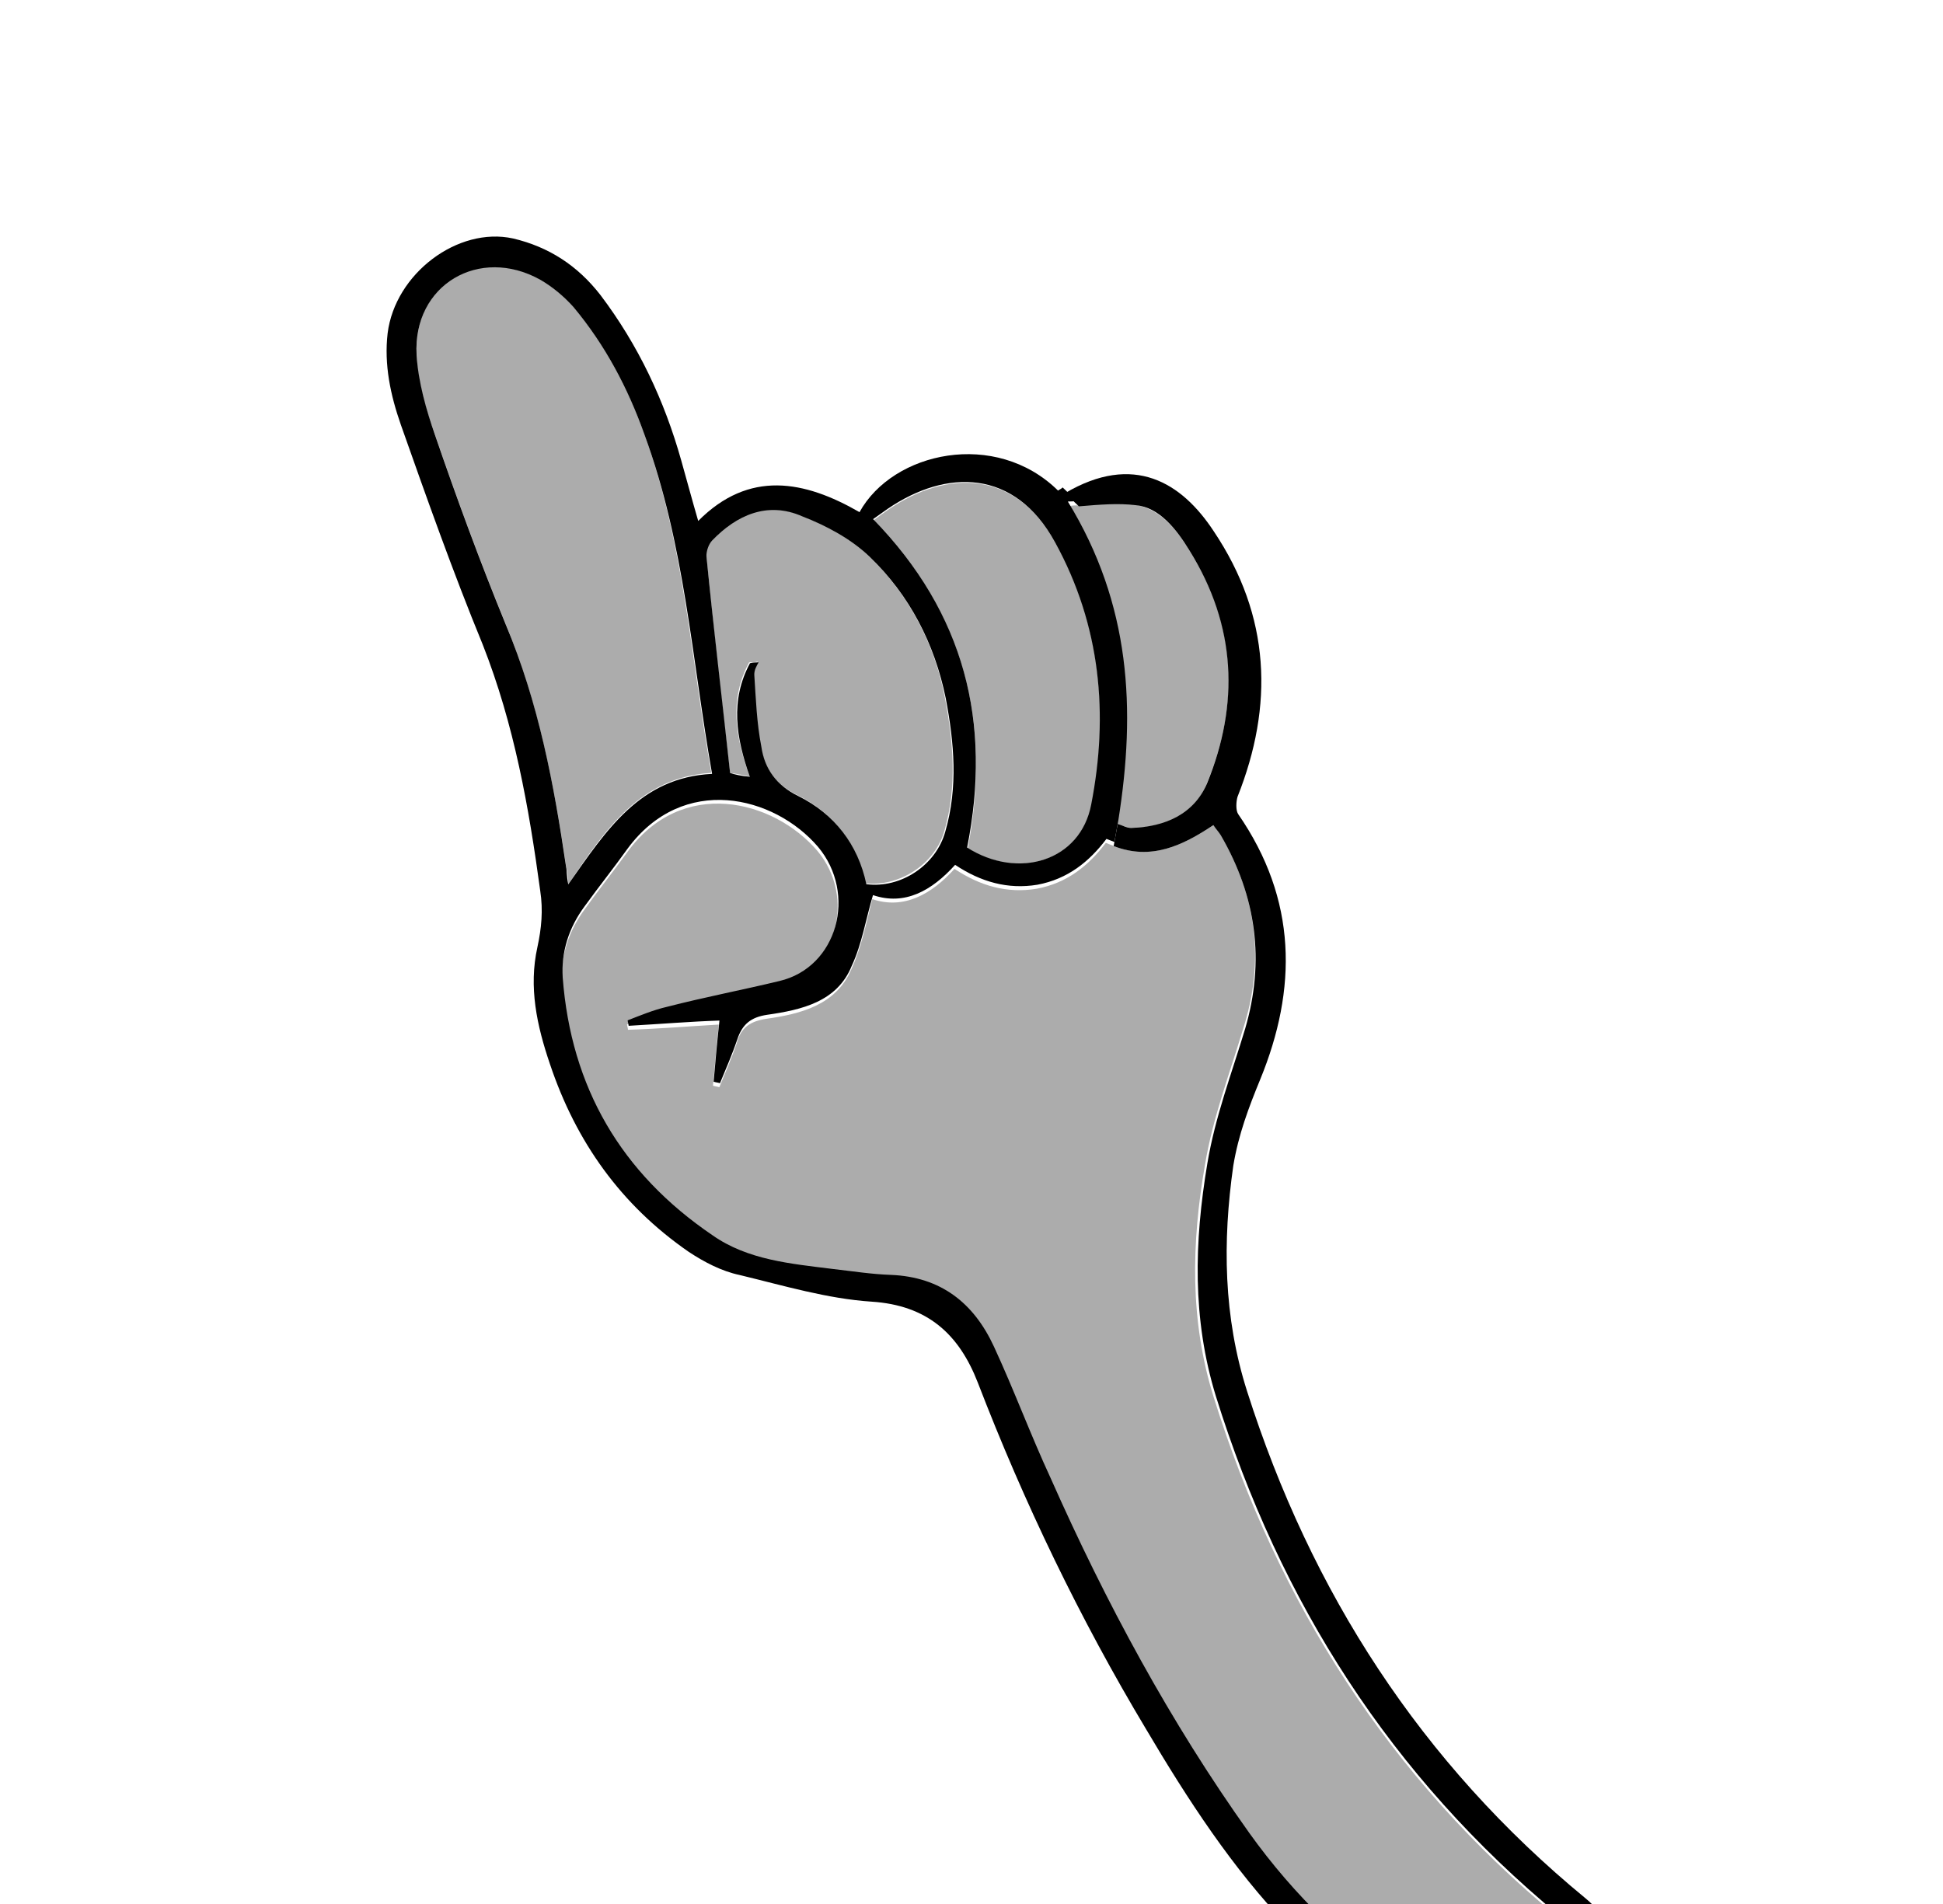
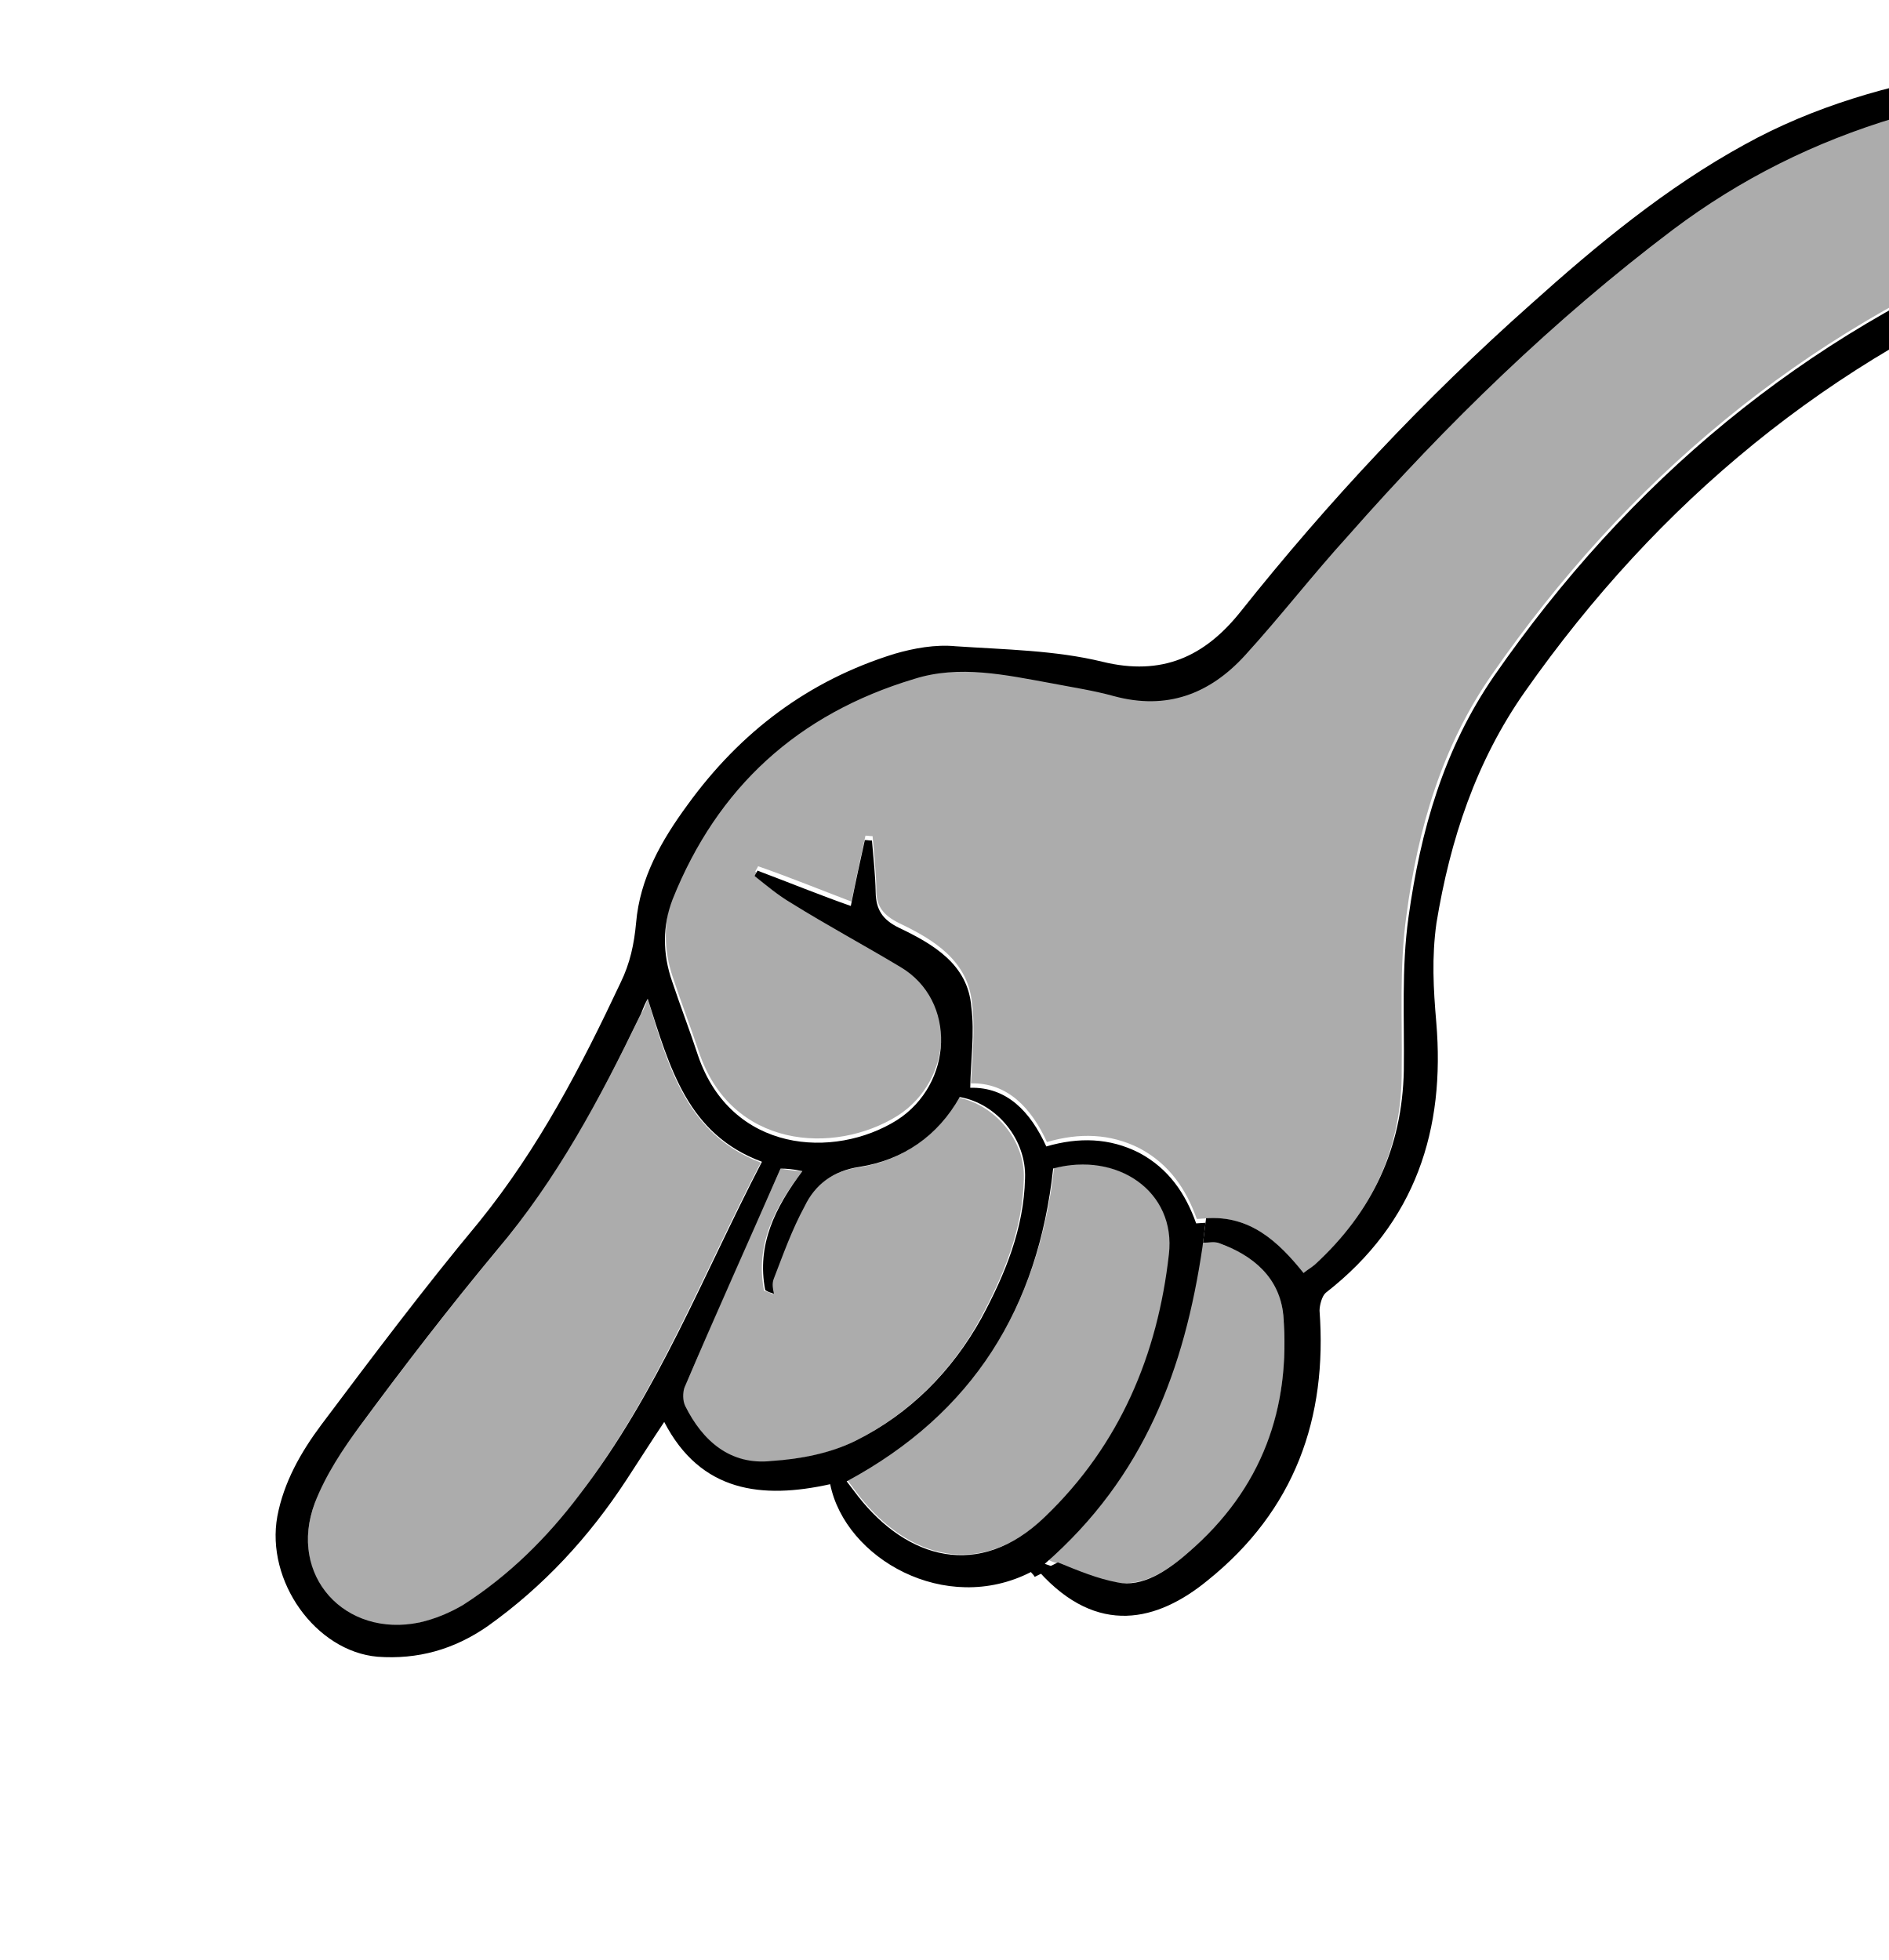
- <svg xmlns="http://www.w3.org/2000/svg" width="149" height="146" viewBox="0 0 149 146" fill="none">
-   <path d="M86.731 63.483C89.376 63.468 91.63 62.493 92.57 60.025C95.075 53.945 94.814 47.88 91.197 42.196C90.179 40.52 88.862 38.906 86.81 38.678C85.421 38.506 83.985 38.754 82.422 38.763C82.181 38.765 82.003 38.826 81.763 38.827C86.596 46.727 87.045 54.833 85.64 63.249C86.001 63.247 86.37 63.485 86.731 63.483Z" fill="#ACACAC" />
-   <path d="M74.216 65.055C78.086 67.495 82.849 66.025 83.73 61.756C85.004 54.841 84.478 48.057 80.958 41.651C77.884 36.023 72.65 35.994 68.121 39.084C67.769 39.326 67.358 39.629 66.947 39.931C73.979 47.038 76.062 55.434 74.216 65.055Z" fill="#ACACAC" />
-   <path d="M57.448 50.795C57.688 50.793 57.929 50.792 58.107 50.731C57.999 51.092 57.829 51.393 57.778 51.694C57.9 53.555 57.902 55.417 58.322 57.217C58.619 58.897 59.442 60.153 61.154 60.984C63.906 62.349 65.728 64.681 66.371 67.741C68.966 68.026 71.735 66.267 72.431 63.681C73.402 60.311 73.108 56.889 72.453 53.47C71.654 49.33 69.665 45.557 66.62 42.632C65.192 41.259 63.355 40.309 61.465 39.539C58.721 38.414 56.472 39.508 54.549 41.382C54.259 41.684 54.096 42.225 54.17 42.645C54.714 48.168 55.316 53.63 55.985 59.272C56.287 59.331 56.831 59.388 57.498 59.564C56.374 56.507 55.918 53.627 57.448 50.795Z" fill="#ACACAC" />
-   <path d="M54.546 59.272C52.995 50.572 52.459 41.686 49.414 33.295C48.154 29.759 46.421 26.465 43.978 23.537C43.228 22.7 42.363 21.985 41.443 21.449C36.723 18.774 31.651 21.807 31.95 27.211C32.018 29.253 32.629 31.351 33.356 33.329C35.021 38.184 36.806 43.039 38.77 47.832C41.254 53.824 42.485 60.123 43.418 66.484C43.488 66.784 43.558 67.084 43.582 67.804C46.45 63.583 49.084 59.604 54.546 59.272Z" fill="#ACACAC" />
-   <path d="M93.622 64.05C93.494 63.81 93.245 63.571 93.055 63.272C90.701 64.848 88.273 66.004 85.408 64.879C85.226 64.82 84.981 64.701 84.799 64.642C83.473 66.392 81.833 67.724 79.501 68.158C77.228 68.532 75.163 67.944 73.195 66.633C71.454 68.566 69.329 69.78 66.895 68.954C66.416 70.819 66.056 72.683 65.27 74.37C64.097 77.08 61.412 77.756 58.778 78.132C57.521 78.32 56.815 78.805 56.494 80.008C56.111 81.152 55.607 82.296 55.162 83.38C54.979 83.321 54.859 83.322 54.677 83.263C54.807 81.76 54.938 80.258 55.123 78.575C52.842 78.708 50.502 78.902 48.158 78.976C48.154 78.856 48.088 78.676 48.084 78.556C49.097 78.25 50.043 77.764 51.118 77.517C53.922 76.84 56.852 76.282 59.715 75.544C64.129 74.436 65.689 68.841 62.682 65.254C59.303 61.309 52.267 59.549 48.07 65.401C46.977 66.909 45.822 68.358 44.787 69.805C43.636 71.374 42.977 73.3 43.103 75.282C43.68 83.628 47.57 90.273 54.585 95.037C57.353 96.883 60.671 97.164 63.815 97.626C65.266 97.857 66.775 98.029 68.281 98.08C72.076 98.238 74.607 100.205 76.162 103.56C77.717 106.914 79.093 110.33 80.528 113.686C84.812 123.152 89.689 132.374 95.745 140.868C99.214 145.713 103.377 149.713 108.299 153.048C109.961 154.18 111.51 155.552 112.998 156.865C113.184 157.044 113.37 157.223 113.615 157.342C114.294 157.879 117.239 157.801 117.991 156.895C119.209 155.507 120.364 154.058 121.03 152.372C122.037 150.083 121.45 148.705 119.407 146.975C106.544 136.359 97.977 122.894 93.063 107.124C91.247 101.308 91.35 95.36 92.412 89.287C93.015 85.679 94.289 82.367 95.318 78.937C97.01 73.701 96.365 68.779 93.622 64.05Z" fill="#ACACAC" />
-   <path d="M91.207 42.206C94.828 48.011 95.027 54.016 92.58 60.037C91.577 62.446 89.324 63.42 86.74 63.495C86.379 63.497 86.01 63.259 85.707 63.201L85.403 64.884C88.267 66.009 90.695 64.853 93.048 63.278C93.239 63.577 93.425 63.756 93.615 64.055C96.359 68.784 97.003 73.706 95.49 78.88C94.461 82.31 93.188 85.621 92.586 89.229C91.582 95.241 91.416 101.129 93.237 107.064C98.151 122.833 106.656 136.237 119.581 146.913C121.561 148.583 122.148 149.961 121.203 152.309C120.475 153.935 119.32 155.384 118.165 156.832C117.413 157.738 114.469 157.815 113.789 157.278C113.603 157.099 113.416 156.92 113.172 156.801L112.42 157.707C112.606 157.886 112.797 158.185 113.045 158.424C113.418 158.782 113.791 159.14 114.338 159.317C116.162 159.907 117.904 159.837 119.428 158.627C121.948 156.63 123.61 154.157 123.86 150.792C124.032 148.749 123.313 147.011 121.582 145.58C108.967 135.203 100.533 122.098 95.631 106.69C93.818 100.994 93.747 95.228 94.576 89.397C94.978 86.992 95.752 84.945 96.642 82.778C99.48 75.854 99.494 69.006 94.945 62.426C94.754 62.127 94.793 61.466 94.901 61.105C97.677 54.121 97.45 47.275 93.083 40.753C90.612 36.983 86.928 34.723 81.678 37.817L82.734 38.832C84.294 38.702 85.733 38.574 87.122 38.746C88.872 38.916 90.189 40.53 91.207 42.206Z" fill="black" />
-   <path d="M68.07 39.024C72.6 35.934 77.835 35.963 80.909 41.591C84.43 47.998 85.017 54.843 83.68 61.699C82.861 66.029 78.097 67.499 74.164 64.999C76.073 55.437 73.991 47.039 66.954 39.812C67.306 39.569 67.718 39.267 68.07 39.024ZM49.413 33.308C52.52 41.76 53.051 50.527 54.606 59.349C49.081 59.622 46.508 63.662 43.577 67.824C43.433 67.104 43.483 66.803 43.413 66.504C42.481 60.142 41.312 53.901 38.765 47.849C36.802 43.055 35.017 38.199 33.352 33.343C32.687 31.425 32.076 29.326 31.947 27.224C31.648 21.82 36.783 18.846 41.441 21.461C42.361 21.996 43.227 22.712 43.977 23.549C46.42 26.478 48.153 29.771 49.413 33.308ZM65.913 39.277C61.682 36.84 57.444 36.024 53.543 39.952C53.069 38.333 52.656 36.773 52.247 35.334C50.952 30.716 48.946 26.463 46.052 22.635C44.292 20.363 42.08 18.934 39.351 18.29C35.109 17.354 30.297 20.987 29.726 25.556C29.445 27.96 29.943 30.3 30.74 32.578C32.731 38.213 34.723 43.848 37.013 49.421C39.443 55.594 40.554 61.895 41.428 68.318C41.658 69.818 41.523 71.201 41.21 72.644C40.53 75.712 41.169 78.651 42.168 81.589C44.171 87.584 47.64 92.43 52.812 96.003C53.98 96.777 55.327 97.49 56.721 97.782C60.117 98.603 63.458 99.604 66.835 99.825C71.115 100.1 73.534 102.308 74.98 106.024C78.534 115.254 82.798 124.119 87.892 132.619C91.078 138.007 94.501 143.273 98.8 147.753C102.602 151.755 107.214 154.791 112.109 157.285C112.172 157.345 112.234 157.405 112.296 157.464L113.048 156.559C111.561 155.246 110.011 153.873 108.35 152.742C103.427 149.407 99.264 145.407 95.795 140.562C89.739 132.068 84.803 122.906 80.578 113.379C79.023 110.025 77.767 106.608 76.212 103.253C74.657 99.898 72.126 97.931 68.331 97.773C66.825 97.722 65.374 97.49 63.864 97.319C60.662 96.918 57.344 96.637 54.635 94.731C47.619 89.967 43.791 83.382 43.152 74.975C43.027 72.994 43.627 71.128 44.836 69.499C45.929 67.99 47.084 66.542 48.119 65.094C52.379 59.302 59.353 61.002 62.732 64.947C65.739 68.534 64.241 74.189 59.764 75.237C56.959 75.915 54.03 76.473 51.167 77.21C50.092 77.457 49.084 77.884 48.133 78.25C48.137 78.37 48.203 78.55 48.208 78.67C50.609 78.535 52.949 78.341 55.172 78.268C54.987 79.951 54.857 81.454 54.726 82.956C54.908 83.015 55.029 83.014 55.211 83.073C55.657 81.99 56.16 80.845 56.543 79.702C56.926 78.558 57.57 78.013 58.827 77.826C61.462 77.45 64.209 76.833 65.32 74.063C66.106 72.376 66.404 70.452 66.945 68.647C69.379 69.473 71.446 68.319 73.245 66.326C75.214 67.636 77.278 68.225 79.552 67.851C81.884 67.416 83.524 66.085 84.85 64.335C85.032 64.394 85.277 64.513 85.459 64.572L85.764 62.888C87.108 54.41 86.722 46.362 81.888 38.462C82.129 38.46 82.369 38.459 82.548 38.398L81.491 37.383C81.375 37.504 81.197 37.565 81.138 37.625C76.35 32.908 68.467 34.637 65.913 39.277ZM54.615 41.447C56.476 39.514 58.846 38.418 61.533 39.604C63.361 40.314 65.259 41.324 66.688 42.697C69.733 45.622 71.66 49.335 72.521 53.535C73.176 56.956 73.47 60.378 72.498 63.748C71.802 66.335 69.095 68.153 66.436 67.809C65.794 64.749 63.972 62.417 61.22 61.051C59.508 60.221 58.622 58.904 58.388 57.284C58.026 55.424 57.966 53.622 57.844 51.76C57.832 51.4 58.003 51.099 58.173 50.797C57.933 50.799 57.692 50.8 57.514 50.861C55.983 53.694 56.44 56.574 57.501 59.572C56.838 59.516 56.352 59.398 55.988 59.28C55.382 53.697 54.718 48.175 54.174 42.651C54.162 42.291 54.325 41.749 54.615 41.447Z" fill="black" />
+ <svg xmlns="http://www.w3.org/2000/svg" width="132" height="137" viewBox="0 0 132 137" fill="none">
+   <path d="M85.134 86.89C87.654 87.698 89.511 89.302 89.669 91.939C90.236 98.491 88.168 104.198 83.014 108.537C81.54 109.831 79.801 110.976 77.774 110.578C76.397 110.326 75.103 109.659 73.614 109.181C73.385 109.108 73.233 108.996 73.004 108.922C79.983 102.835 82.841 95.237 84.024 86.786C84.367 86.896 84.79 86.779 85.134 86.89Z" fill="#ACACAC" />
+   <path d="M73.666 81.639C78.09 80.471 82.193 83.301 81.753 87.638C80.896 94.617 78.361 100.931 73.082 105.987C68.463 110.435 63.461 108.894 60.067 104.589C59.803 104.252 59.502 103.84 59.2 103.428C68.039 98.757 72.543 91.371 73.666 81.639Z" fill="#ACACAC" />
+   <path d="M53.394 90.217C53.623 90.29 53.852 90.364 54.004 90.476C54.009 90.099 53.937 89.76 53.979 89.459C54.653 87.719 55.213 85.943 56.154 84.353C56.94 82.839 58.102 81.887 59.984 81.607C63.019 81.13 65.456 79.451 66.986 76.725C69.548 77.231 71.662 79.738 71.551 82.415C71.468 85.92 70.161 89.097 68.512 92.163C66.509 95.873 63.48 98.876 59.699 100.754C57.924 101.635 55.887 101.992 53.853 102.159C50.898 102.41 49.08 100.692 47.807 98.329C47.621 97.953 47.628 97.388 47.825 97.009C49.999 91.904 52.211 86.873 54.54 81.691C54.846 81.726 55.381 81.834 56.071 81.866C54.082 84.445 52.783 87.057 53.394 90.217Z" fill="#ACACAC" />
+   <path d="M53.167 81.26C49.079 89.095 45.905 97.412 40.484 104.504C38.222 107.5 35.582 110.122 32.373 112.184C31.407 112.758 30.367 113.181 29.329 113.416C24.024 114.553 20.095 110.139 22 105.074C22.677 103.146 23.889 101.327 25.175 99.659C28.219 95.525 31.377 91.429 34.687 87.445C38.853 82.473 41.916 76.833 44.713 71.044C44.869 70.779 45.026 70.514 45.265 69.833C46.735 74.72 48.056 79.306 53.167 81.26Z" fill="#ACACAC" />
+   <path d="M91.878 88.415C91.684 88.605 91.375 88.758 91.104 88.987C89.331 86.778 87.361 84.947 84.291 85.161C84.099 85.163 83.83 85.203 83.639 85.204C82.898 83.138 81.733 81.376 79.638 80.263C77.582 79.225 75.435 79.167 73.165 79.827C72.084 77.461 70.42 75.666 67.85 75.725C67.952 73.802 68.168 71.916 67.923 70.071C67.616 67.134 65.258 65.683 62.857 64.535C61.714 63.979 61.186 63.305 61.241 62.061C61.218 60.855 61.081 59.612 60.981 58.445C60.789 58.447 60.674 58.41 60.483 58.411C60.157 59.884 59.831 61.357 59.503 63.018C57.367 62.206 55.193 61.32 52.979 60.547C52.939 60.66 52.822 60.812 52.783 60.925C53.657 61.521 54.414 62.269 55.365 62.826C57.838 64.313 60.465 65.724 62.975 67.285C66.855 69.665 66.665 75.471 62.722 77.992C58.316 80.742 51.076 80.313 48.825 73.472C48.235 71.705 47.567 69.977 47.014 68.286C46.386 66.444 46.335 64.409 47.049 62.556C50.102 54.767 55.804 49.593 63.925 47.151C67.119 46.22 70.368 46.946 73.506 47.448C74.96 47.662 76.451 47.951 77.903 48.353C81.571 49.34 84.575 48.222 87.064 45.488C89.553 42.754 91.89 39.907 94.265 37.136C101.189 29.389 108.606 22.053 116.93 15.765C121.691 12.182 126.862 9.614 132.558 7.908C134.482 7.327 136.372 6.482 138.184 5.675C138.416 5.56 138.647 5.445 138.916 5.405C139.725 5.097 142.511 6.054 142.957 7.143C143.702 8.833 144.37 10.561 144.5 12.369C144.775 14.854 143.802 15.993 141.335 17.031C125.88 23.304 113.671 33.582 104.257 47.154C100.78 52.158 99.096 57.863 98.289 63.976C97.782 67.598 98.005 71.139 97.959 74.72C98.003 80.223 95.913 84.725 91.878 88.415Z" fill="#ACACAC" />
+   <path d="M83.026 108.53C88.221 104.077 90.211 98.408 89.681 91.93C89.447 89.332 87.589 87.727 85.147 86.881C84.803 86.771 84.38 86.887 84.073 86.852L84.287 85.154C87.357 84.94 89.326 86.77 91.1 88.979C91.371 88.751 91.603 88.636 91.874 88.407C95.909 84.718 97.999 80.216 98.106 74.826C98.153 71.245 97.93 67.705 98.437 64.083C99.282 58.046 100.889 52.38 104.405 47.263C113.819 33.692 125.951 23.453 141.482 17.142C143.871 16.143 144.844 15.004 144.647 12.481C144.44 10.711 143.772 8.983 143.105 7.255C142.659 6.166 139.872 5.21 139.063 5.518C138.832 5.633 138.6 5.748 138.332 5.788L137.886 4.699C138.117 4.584 138.388 4.355 138.697 4.202C139.16 3.972 139.623 3.742 140.198 3.737C142.115 3.721 143.756 4.31 144.847 5.922C146.653 8.582 147.497 11.439 146.727 14.724C146.279 16.725 145.072 18.168 142.991 19.014C127.846 25.133 115.871 35.107 106.576 48.337C103.139 53.227 101.343 58.707 100.387 64.519C100.049 66.933 100.174 69.118 100.374 71.453C101.006 78.909 98.966 85.446 92.654 90.36C92.382 90.589 92.221 91.231 92.216 91.608C92.771 99.103 90.502 105.566 84.381 110.479C80.894 113.334 76.702 114.387 72.62 109.861L73.932 109.209C75.381 109.8 76.716 110.354 78.093 110.607C79.813 110.969 81.553 109.824 83.026 108.53Z" fill="black" />
+   <path d="M60.001 104.63C63.396 108.937 68.398 110.478 73.018 106.03C78.297 100.973 80.909 94.619 81.689 87.677C82.205 83.301 78.101 80.47 73.6 81.676C72.555 91.372 68.051 98.759 59.171 103.544C59.435 103.881 59.736 104.293 60.001 104.63ZM40.488 104.491C45.985 97.36 49.12 89.154 53.248 81.205C48.058 79.288 46.814 74.662 45.266 69.813C44.913 70.457 44.871 70.759 44.714 71.024C41.917 76.814 38.931 82.417 34.688 87.428C31.378 91.413 28.22 95.51 25.176 99.643C23.966 101.274 22.755 103.094 22.001 105.06C20.095 110.126 24.103 114.503 29.331 113.404C30.369 113.169 31.41 112.746 32.376 112.173C35.584 110.11 38.225 107.488 40.488 104.491ZM58.018 103.742C53.251 104.8 48.963 104.308 46.419 99.391C45.481 100.794 44.62 102.158 43.799 103.408C41.178 107.426 37.99 110.882 34.082 113.666C31.722 115.306 29.183 116.006 26.387 115.803C22.059 115.424 18.557 110.516 19.382 105.986C19.834 103.608 21.011 101.525 22.454 99.591C26.043 94.812 29.632 90.033 33.487 85.402C37.656 80.242 40.604 74.563 43.364 68.698C44.033 67.336 44.319 65.976 44.453 64.505C44.723 61.375 46.214 58.761 48.048 56.259C51.756 51.139 56.518 47.557 62.523 45.698C63.869 45.309 65.368 45.033 66.785 45.172C70.271 45.407 73.759 45.453 77.046 46.255C81.212 47.276 84.182 45.894 86.675 42.783C92.833 35.043 99.558 27.863 106.965 21.281C111.62 17.096 116.464 13.098 121.908 10.113C126.735 7.434 132.045 5.92 137.463 5.008C137.54 4.97 137.617 4.931 137.694 4.893L138.14 5.982C136.328 6.789 134.439 7.634 132.514 8.215C126.818 9.921 121.647 12.489 116.886 16.072C108.562 22.36 101.107 29.622 94.22 37.443C91.731 40.178 89.509 43.061 87.02 45.795C84.531 48.53 81.526 49.648 77.859 48.661C76.407 48.258 74.953 48.044 73.461 47.755C70.286 47.178 67.037 46.452 63.88 47.458C55.759 49.9 50.134 55.035 47.004 62.863C46.29 64.716 46.303 66.676 46.969 68.593C47.56 70.359 48.227 72.088 48.781 73.779C51.109 80.582 58.272 81.05 62.678 78.299C66.621 75.779 66.888 69.935 62.931 67.593C60.458 66.106 57.831 64.695 55.32 63.133C54.369 62.576 53.535 61.867 52.738 61.233C52.778 61.119 52.895 60.967 52.934 60.854C55.185 61.702 57.359 62.589 59.459 63.325C59.787 61.664 60.112 60.191 60.438 58.719C60.63 58.717 60.744 58.754 60.936 58.752C61.036 59.92 61.173 61.162 61.196 62.368C61.219 63.574 61.67 64.287 62.813 64.843C65.213 65.991 67.649 67.403 67.879 70.379C68.124 72.224 67.831 74.148 67.806 76.033C70.376 75.974 72.002 77.694 73.121 80.135C75.392 79.475 77.538 79.533 79.595 80.571C81.689 81.684 82.855 83.446 83.595 85.513C83.787 85.511 84.056 85.472 84.248 85.47L84.034 87.168C82.775 95.659 79.993 103.22 73.014 109.309C73.243 109.383 73.472 109.456 73.624 109.568L72.312 110.219C72.237 110.069 72.085 109.958 72.048 109.882C66.066 112.948 59.063 108.935 58.018 103.742ZM47.89 98.286C49.086 100.688 51.019 102.444 53.937 102.118C55.894 101.989 58.008 101.594 59.782 100.712C63.564 98.834 66.516 95.87 68.596 92.121C70.246 89.054 71.552 85.877 71.635 82.371C71.746 79.694 69.709 77.148 67.07 76.68C65.539 79.406 63.102 81.085 60.067 81.563C58.185 81.842 56.946 82.832 56.236 84.308C55.333 85.974 54.736 87.675 54.062 89.415C53.943 89.755 54.015 90.094 54.087 90.432C53.858 90.359 53.629 90.285 53.477 90.174C52.866 87.013 54.165 84.401 56.076 81.86C55.426 81.714 54.928 81.681 54.545 81.684C52.293 86.829 50.004 91.898 47.83 97.005C47.711 97.345 47.703 97.911 47.89 98.286Z" fill="black" />
</svg>
